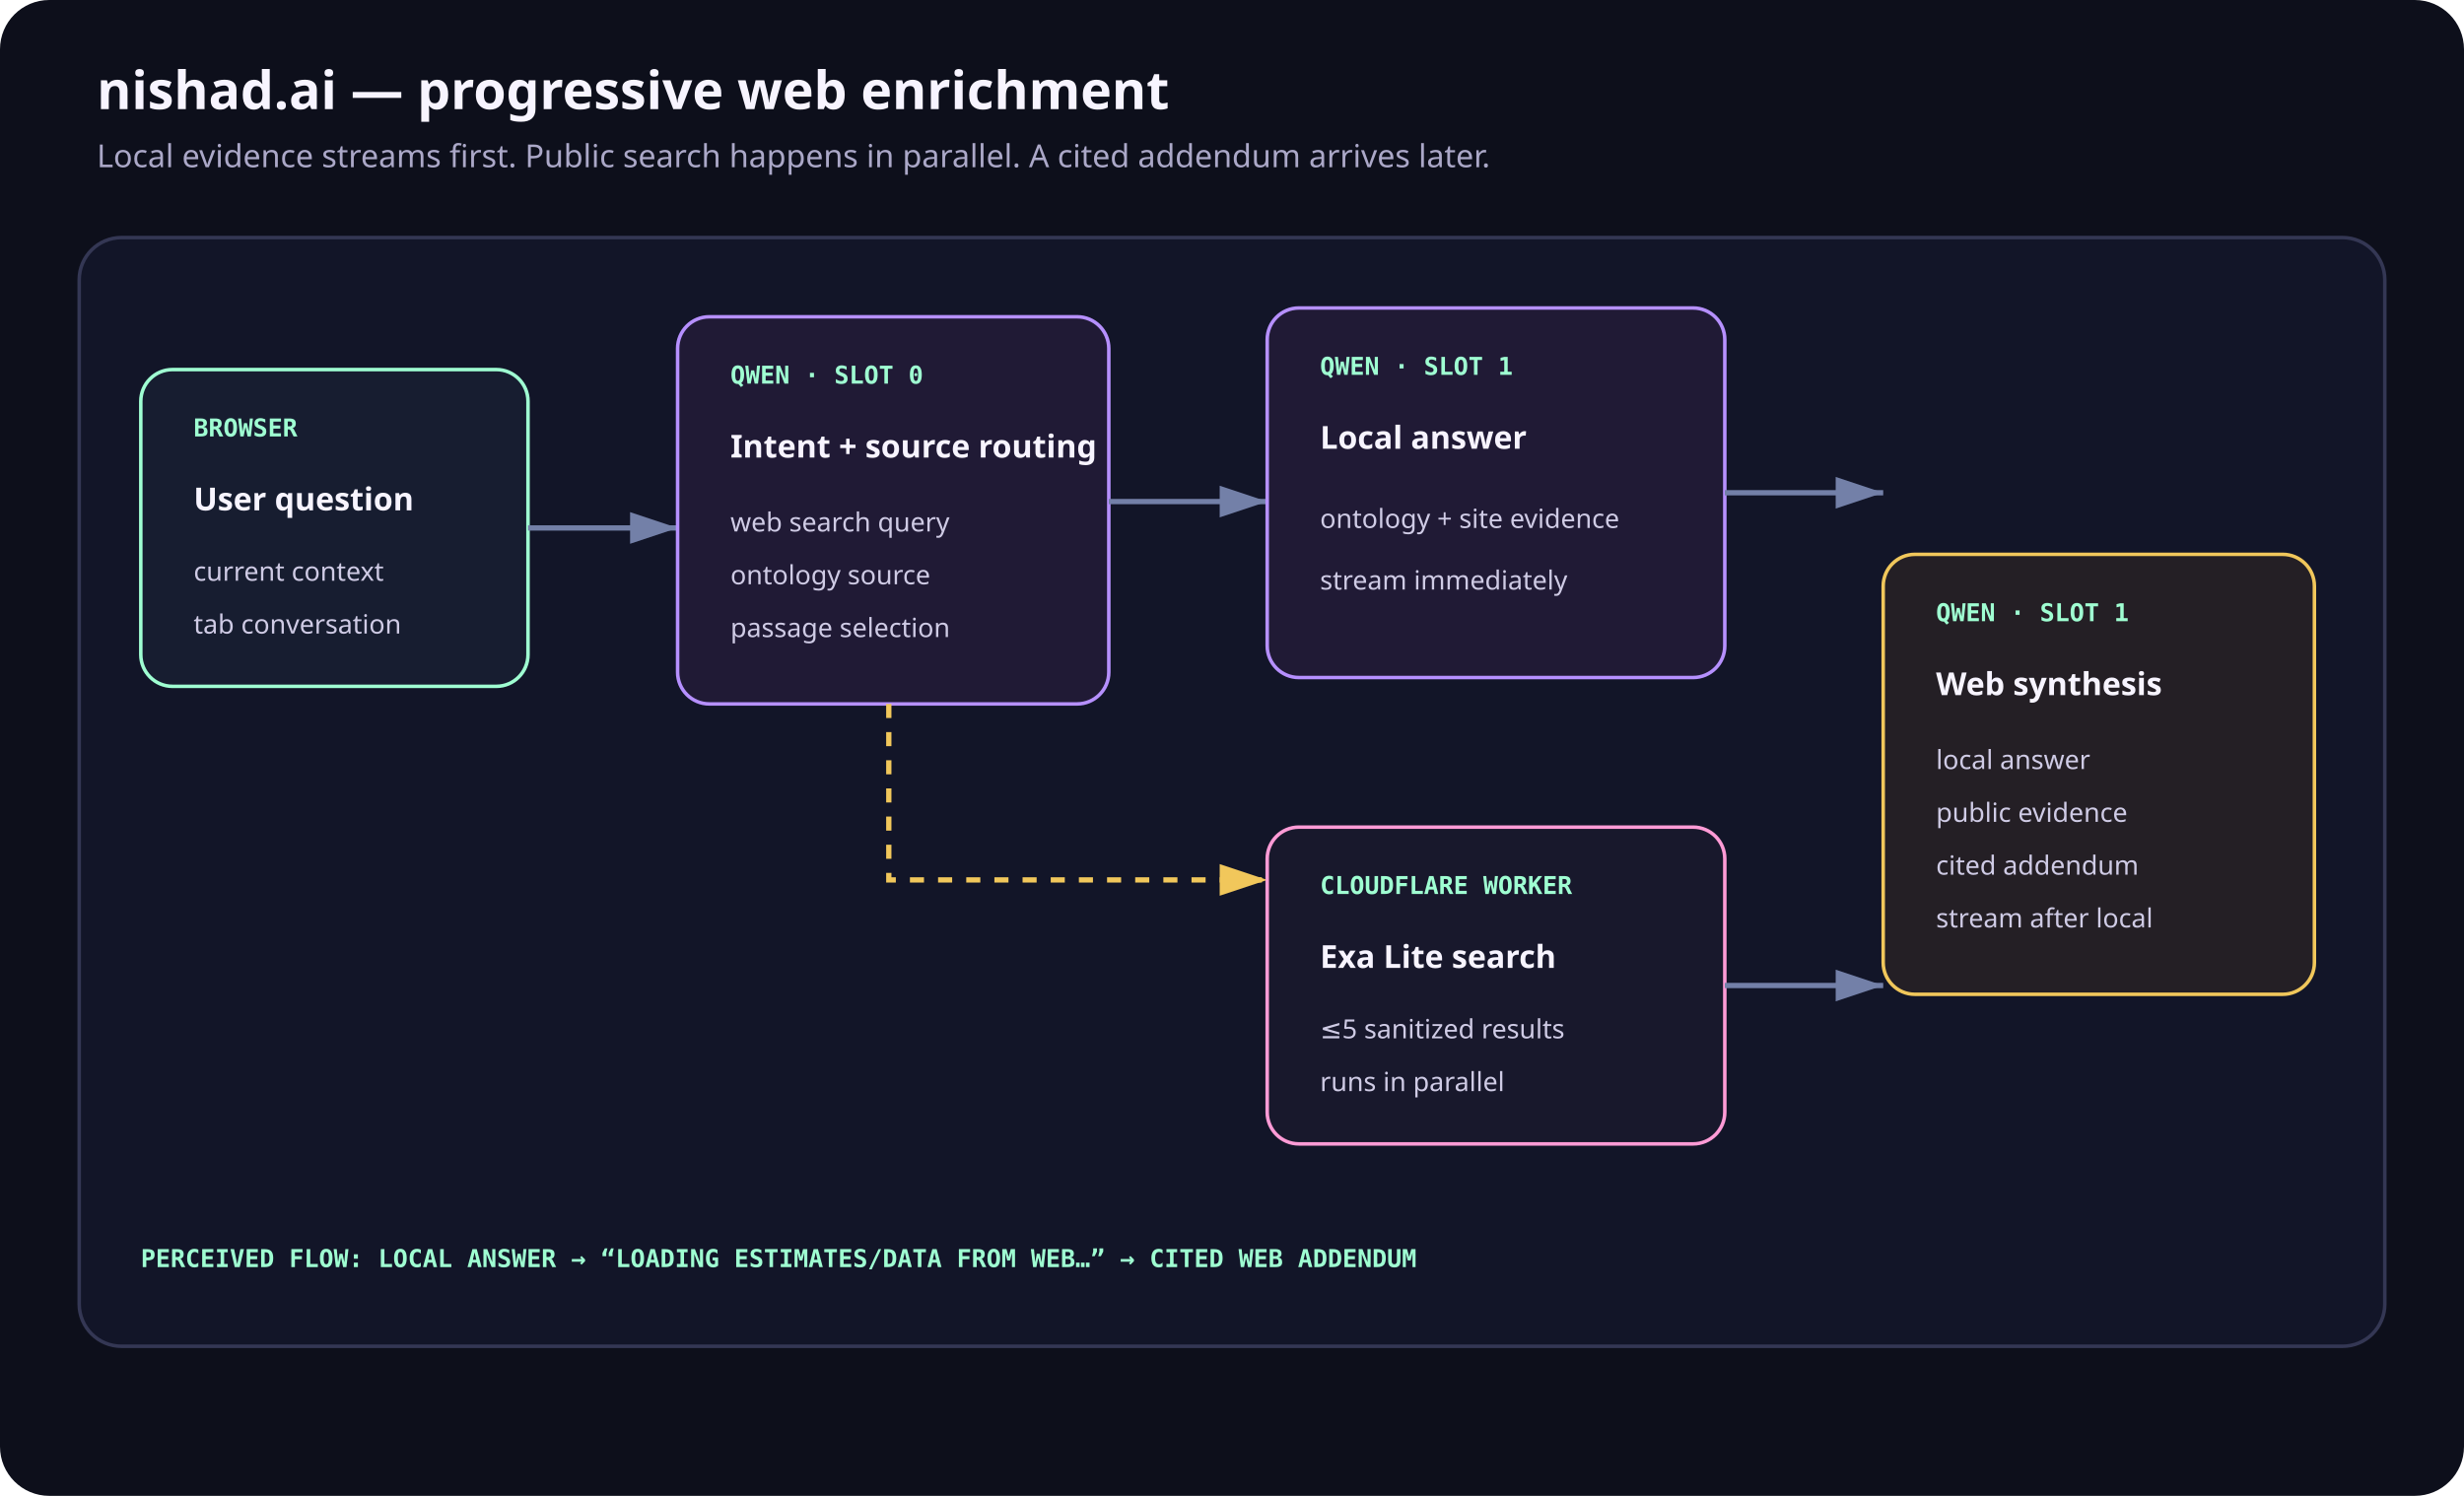
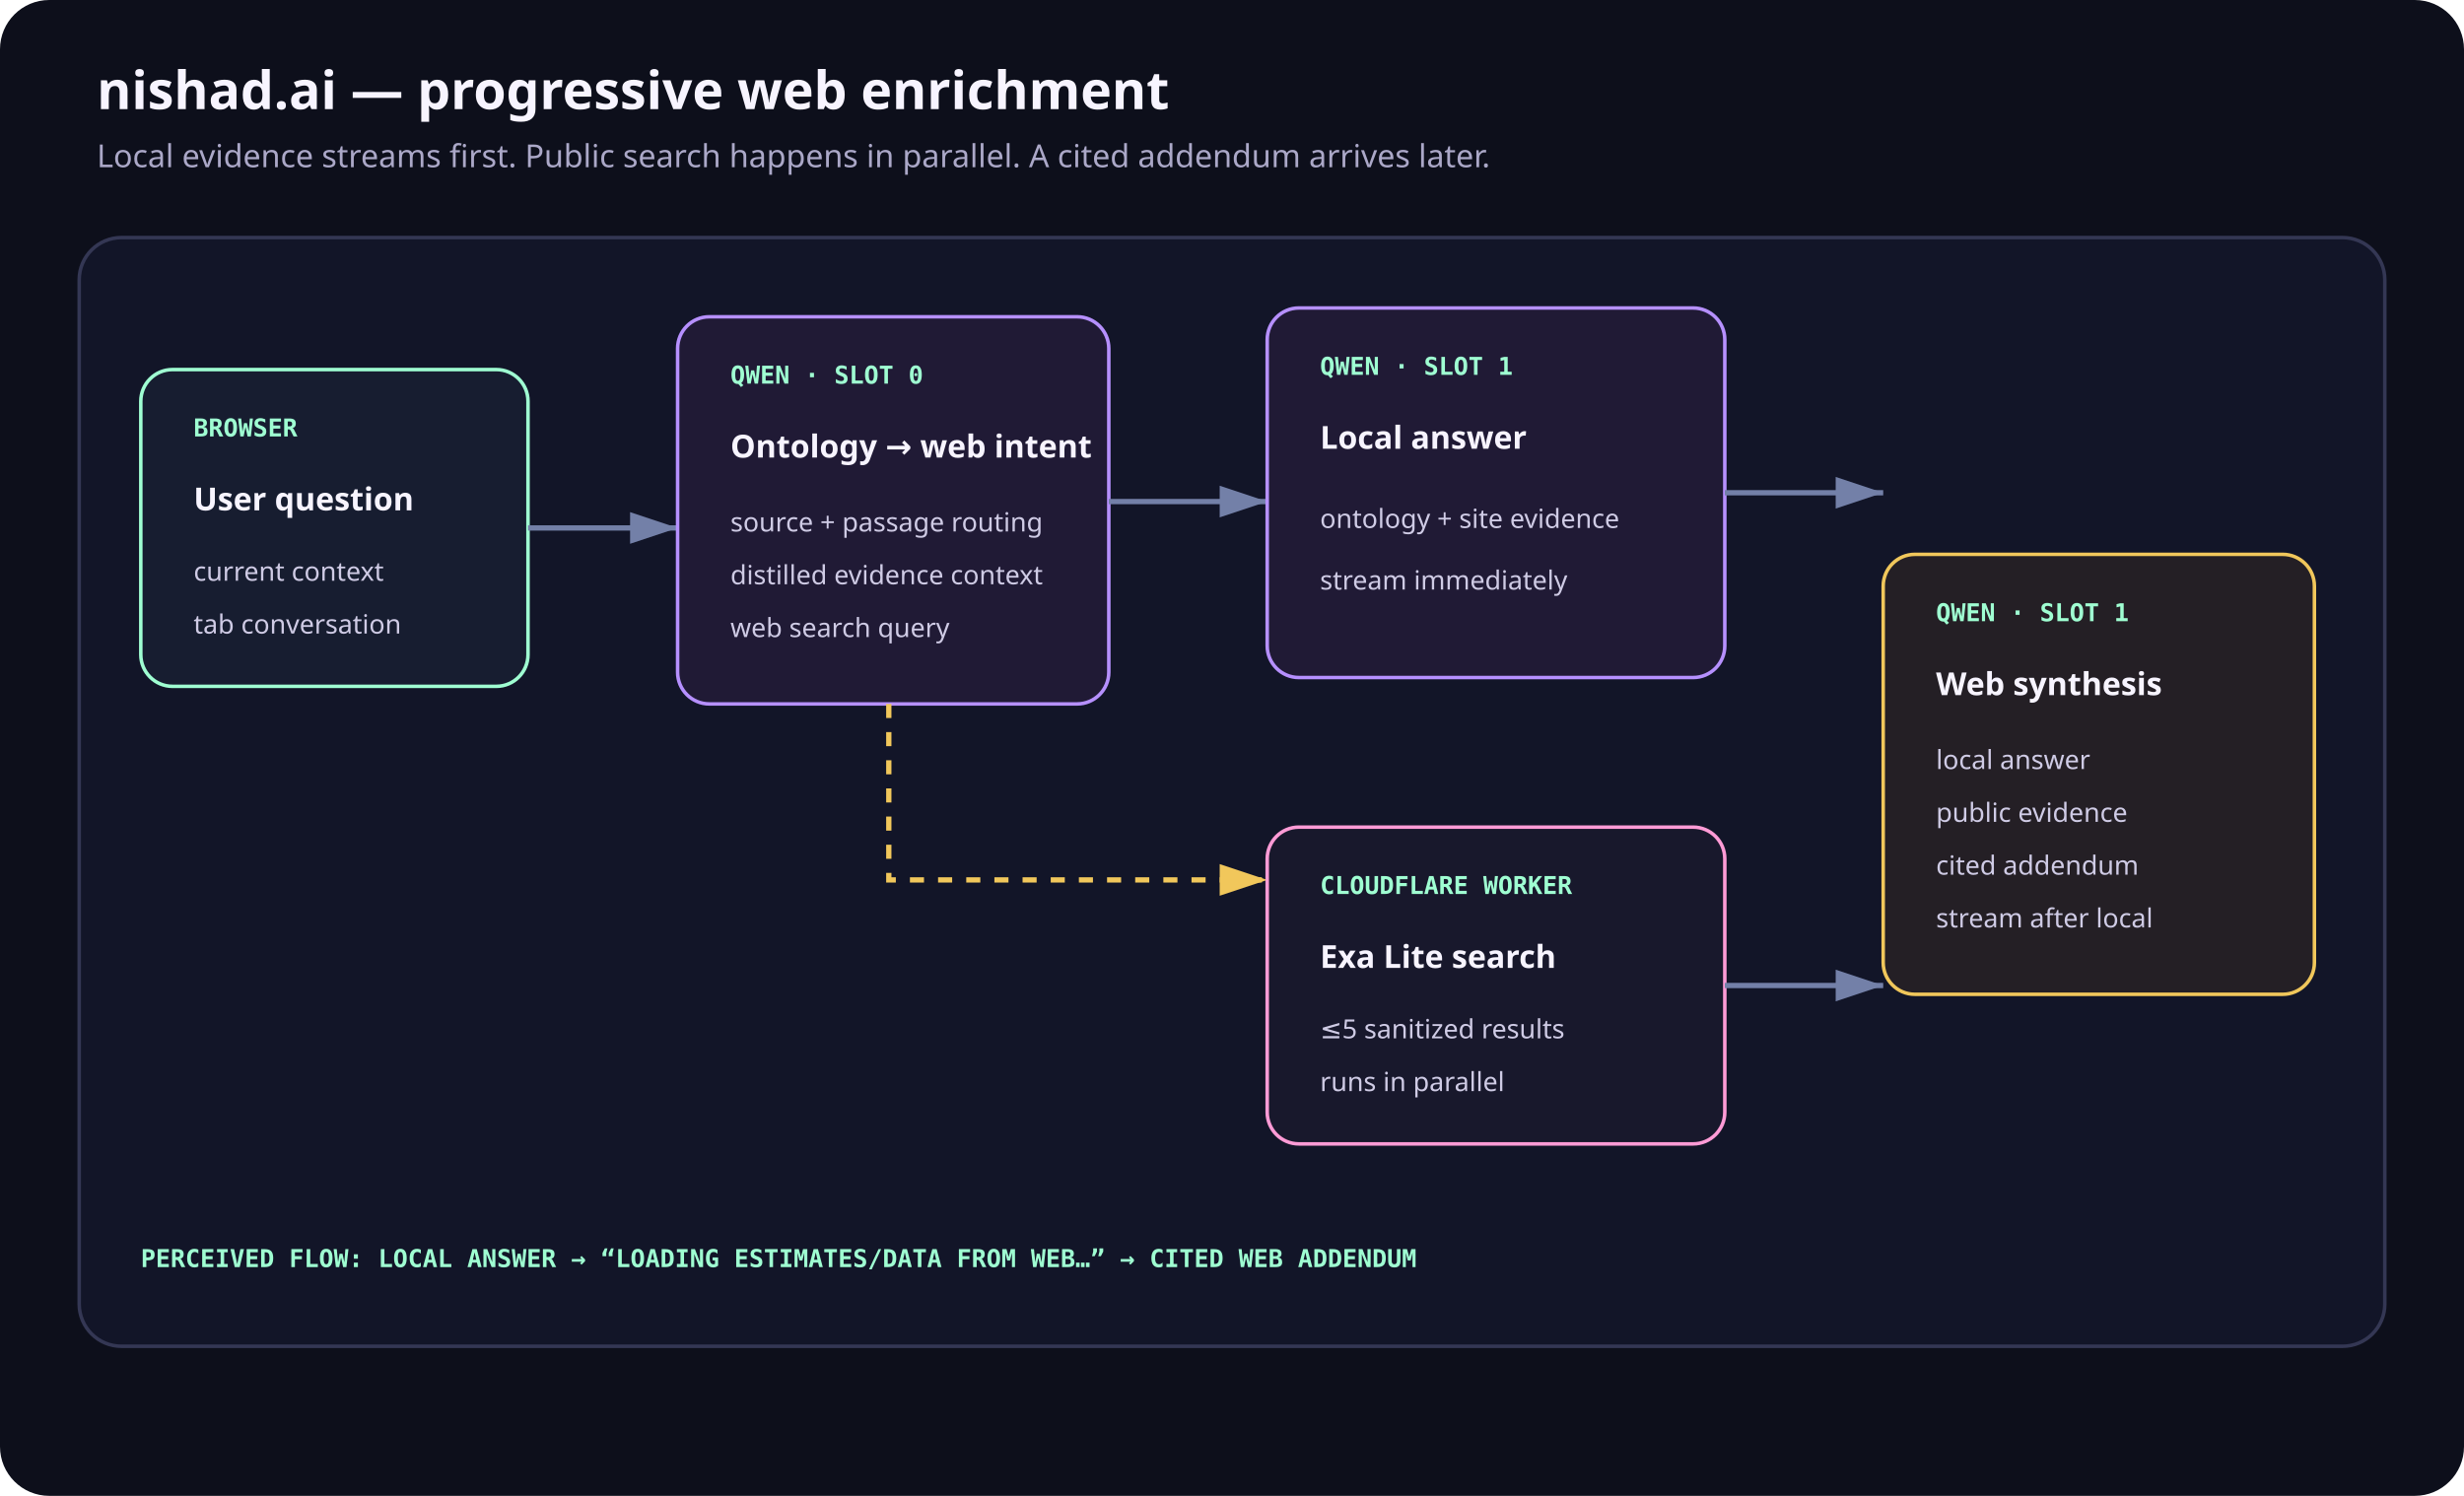
<svg xmlns="http://www.w3.org/2000/svg" width="1400" height="850" viewBox="0 0 1400 850" role="img" aria-labelledby="title desc">
  <defs>
    <style>.bg{fill:#0d0f1b}.panel{fill:#121528;stroke:#343754;stroke-width:2}.q{fill:#201a35;stroke:#b690ff;stroke-width:2}.w{fill:#18182c;stroke:#ff9bd6;stroke-width:2}.s{fill:#171d30;stroke:#9fffd2;stroke-width:2}.e{fill:#241f25;stroke:#f1c75b;stroke-width:2}.ttl{fill:#f7f4ff;font:700 30px system-ui}.sub{fill:#aba8c8;font:18px system-ui}.h{fill:#f7f4ff;font:700 18px system-ui}.p{fill:#cfcbe5;font:15px system-ui}.mono{fill:#9fffd2;font:700 14px ui-monospace,monospace}.wire{fill:none;stroke:#7380a8;stroke-width:3;marker-end:url(#a)}.dash{fill:none;stroke:#f1c75b;stroke-width:3;stroke-dasharray:8 8;marker-end:url(#y)}</style>
    <marker id="a" markerWidth="10" markerHeight="10" refX="9" refY="3" orient="auto">
      <path d="M0 0L9 3L0 6Z" fill="#7380a8" />
    </marker>
    <marker id="y" markerWidth="10" markerHeight="10" refX="9" refY="3" orient="auto">
      <path d="M0 0L9 3L0 6Z" fill="#f1c75b" />
    </marker>
  </defs>
  <rect class="bg" width="1400" height="850" rx="28" />
  <text class="ttl" x="55" y="62">nishad.ai — progressive web enrichment</text>
  <text class="sub" x="55" y="95">Local evidence streams first. Public search happens in parallel. A cited addendum arrives later.</text>
  <rect class="panel" x="45" y="135" width="1310" height="630" rx="24" />
  <rect class="s" x="80" y="210" width="220" height="180" rx="18" />
  <text class="mono" x="110" y="248">BROWSER</text>
  <text class="h" x="110" y="290">User question</text>
  <text class="p" x="110" y="330">current context</text>
  <text class="p" x="110" y="360">tab conversation</text>
  <path class="wire" d="M300 300H385" />
  <rect class="q" x="385" y="180" width="245" height="220" rx="18" />
  <text class="mono" x="415" y="218">QWEN · SLOT 0</text>
-   <text class="h" x="415" y="260">Intent + source routing</text>
-   <text class="p" x="415" y="302">web search query</text>
-   <text class="p" x="415" y="332">ontology source</text>
-   <text class="p" x="415" y="362">passage selection</text>
+   <text class="h" x="415" y="260">Ontology → web intent</text>
+   <text class="p" x="415" y="302">source + passage routing</text>
+   <text class="p" x="415" y="332">distilled evidence context</text>
+   <text class="p" x="415" y="362">web search query</text>
  <path class="wire" d="M630 285H720" />
  <path class="dash" d="M505 400V500H720" />
  <rect class="q" x="720" y="175" width="260" height="210" rx="18" />
  <text class="mono" x="750" y="213">QWEN · SLOT 1</text>
  <text class="h" x="750" y="255">Local answer</text>
  <text class="p" x="750" y="300">ontology + site evidence</text>
  <text class="p" x="750" y="335">stream immediately</text>
  <rect class="w" x="720" y="470" width="260" height="180" rx="18" />
  <text class="mono" x="750" y="508">CLOUDFLARE WORKER</text>
  <text class="h" x="750" y="550">Exa Lite search</text>
  <text class="p" x="750" y="590">≤5 sanitized results</text>
  <text class="p" x="750" y="620">runs in parallel</text>
  <path class="wire" d="M980 280H1070" />
  <path class="wire" d="M980 560H1070" />
  <rect class="e" x="1070" y="315" width="245" height="250" rx="18" />
  <text class="mono" x="1100" y="353">QWEN · SLOT 1</text>
  <text class="h" x="1100" y="395">Web synthesis</text>
  <text class="p" x="1100" y="437">local answer</text>
  <text class="p" x="1100" y="467">public evidence</text>
  <text class="p" x="1100" y="497">cited addendum</text>
  <text class="p" x="1100" y="527">stream after local</text>
  <text class="mono" x="80" y="720">PERCEIVED FLOW: LOCAL ANSWER → “LOADING ESTIMATES/DATA FROM WEB…” → CITED WEB ADDENDUM</text>
</svg>
